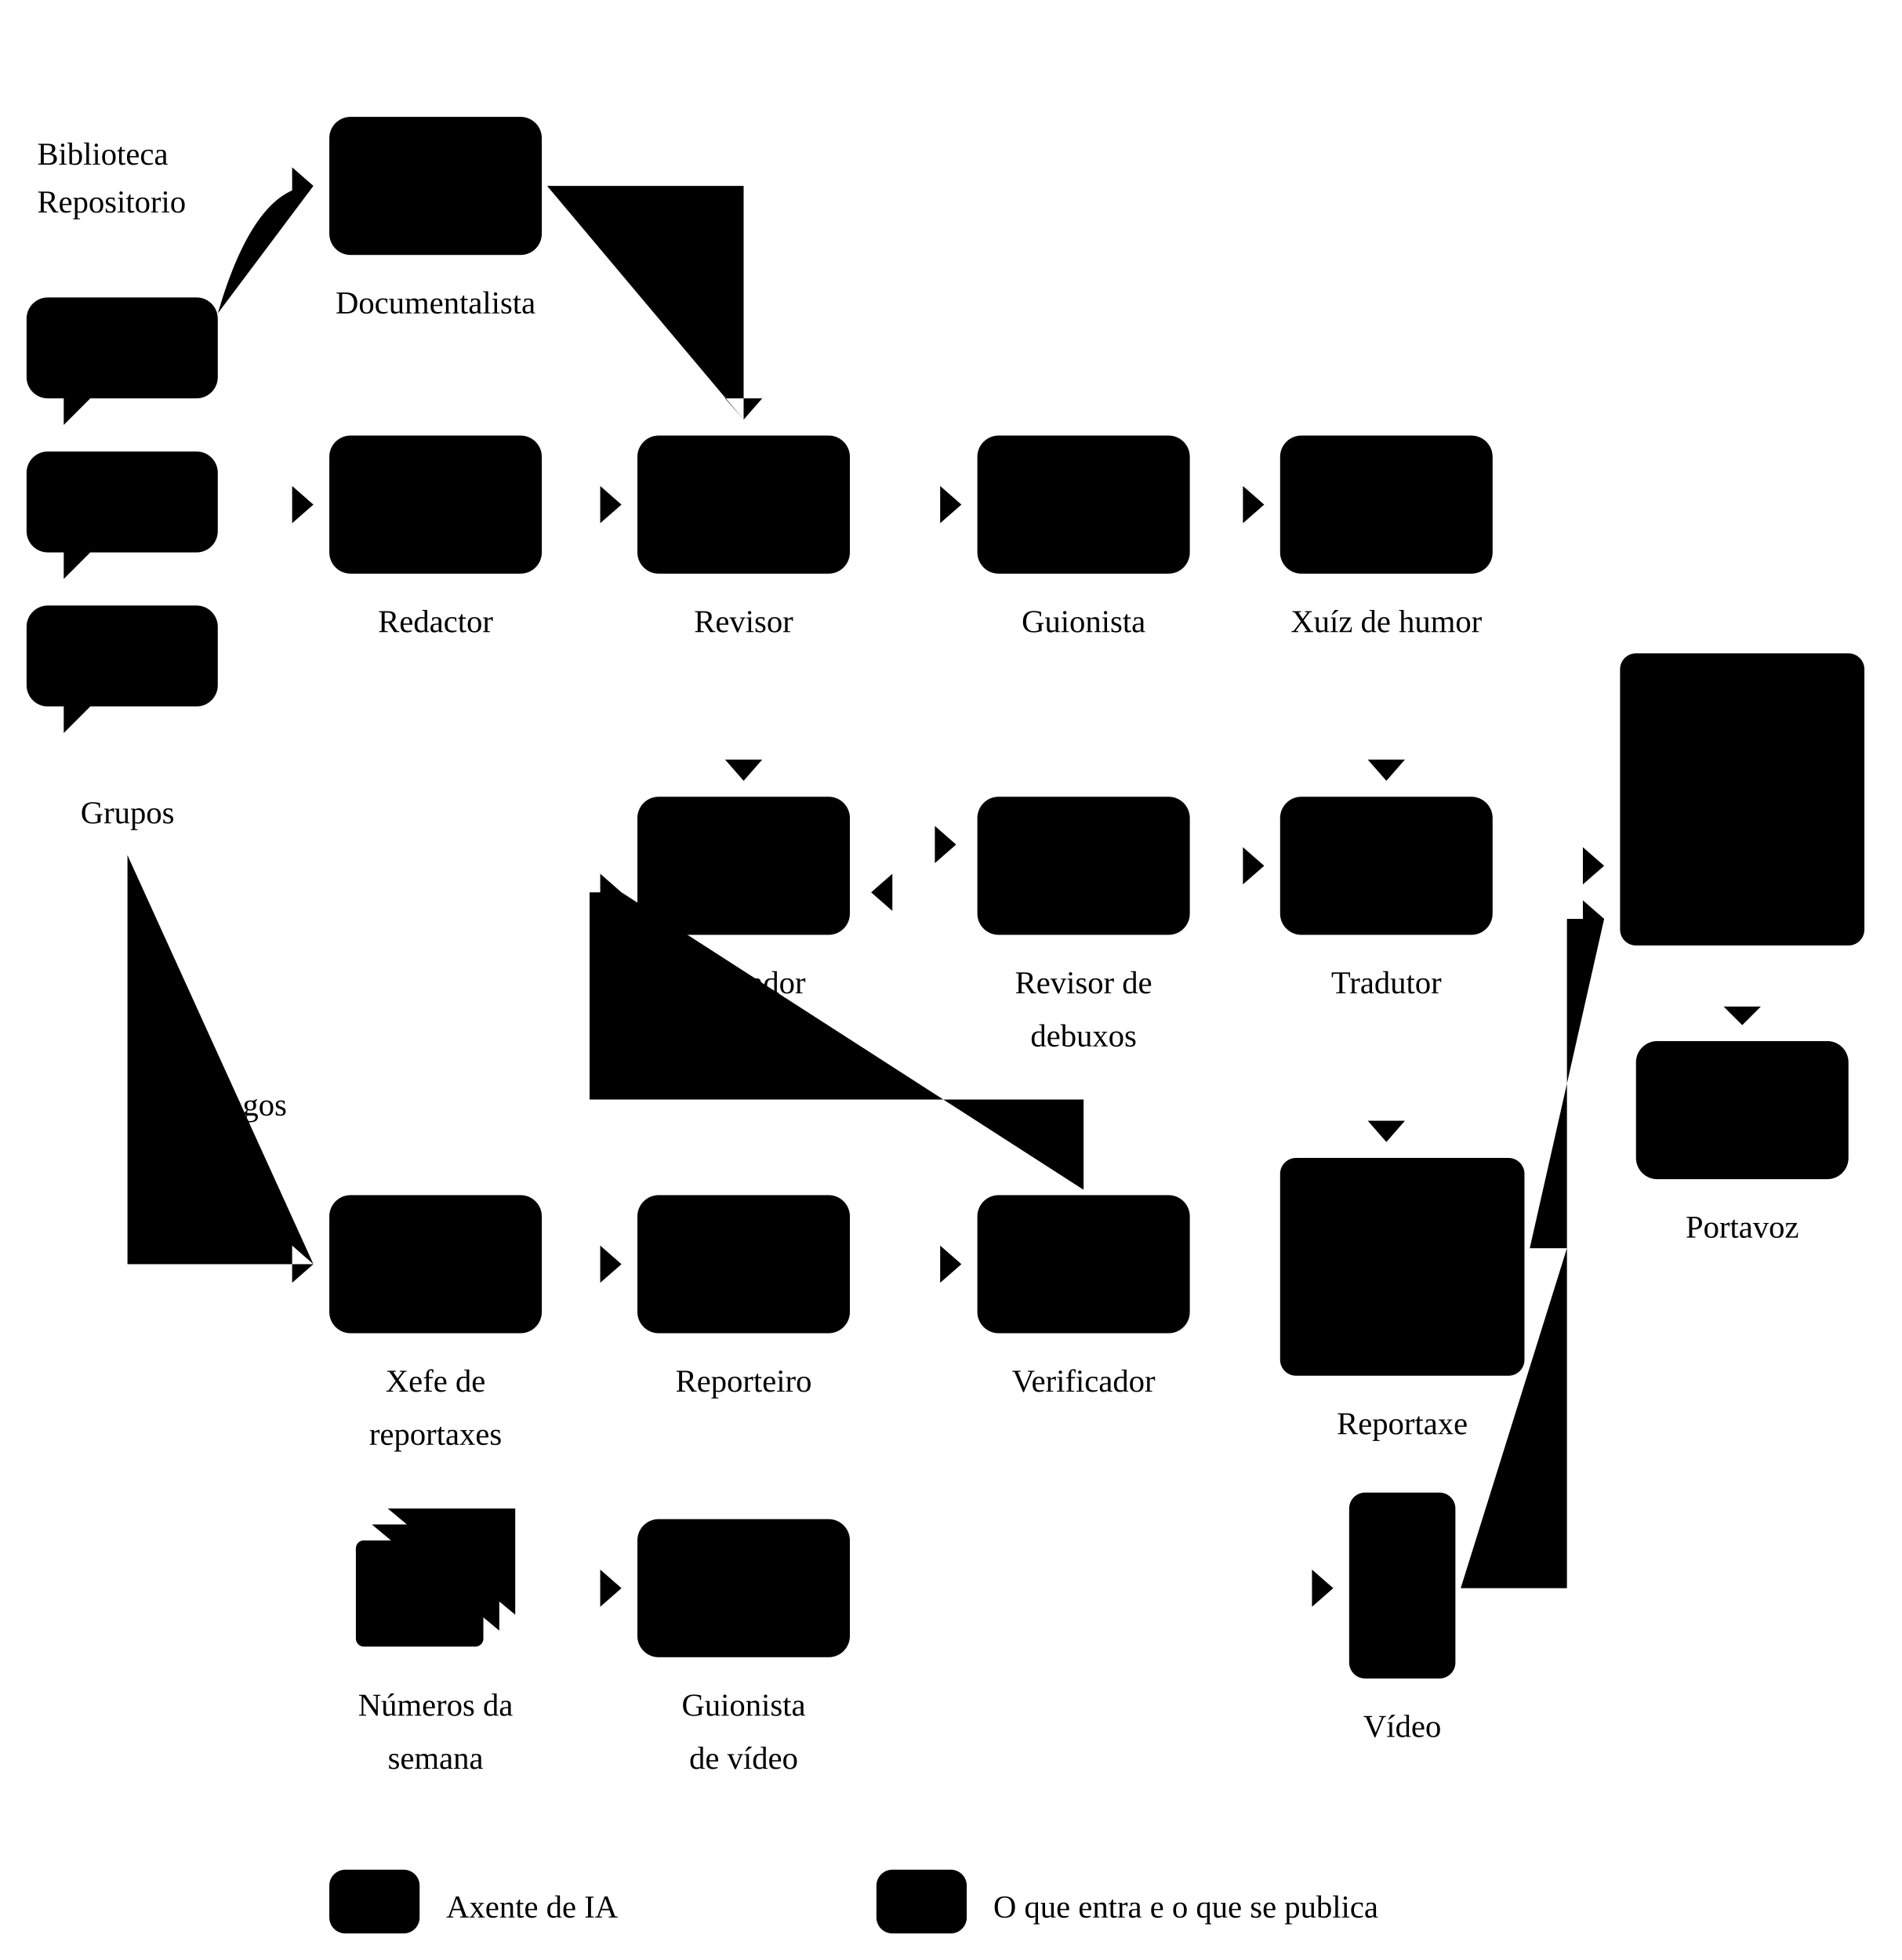
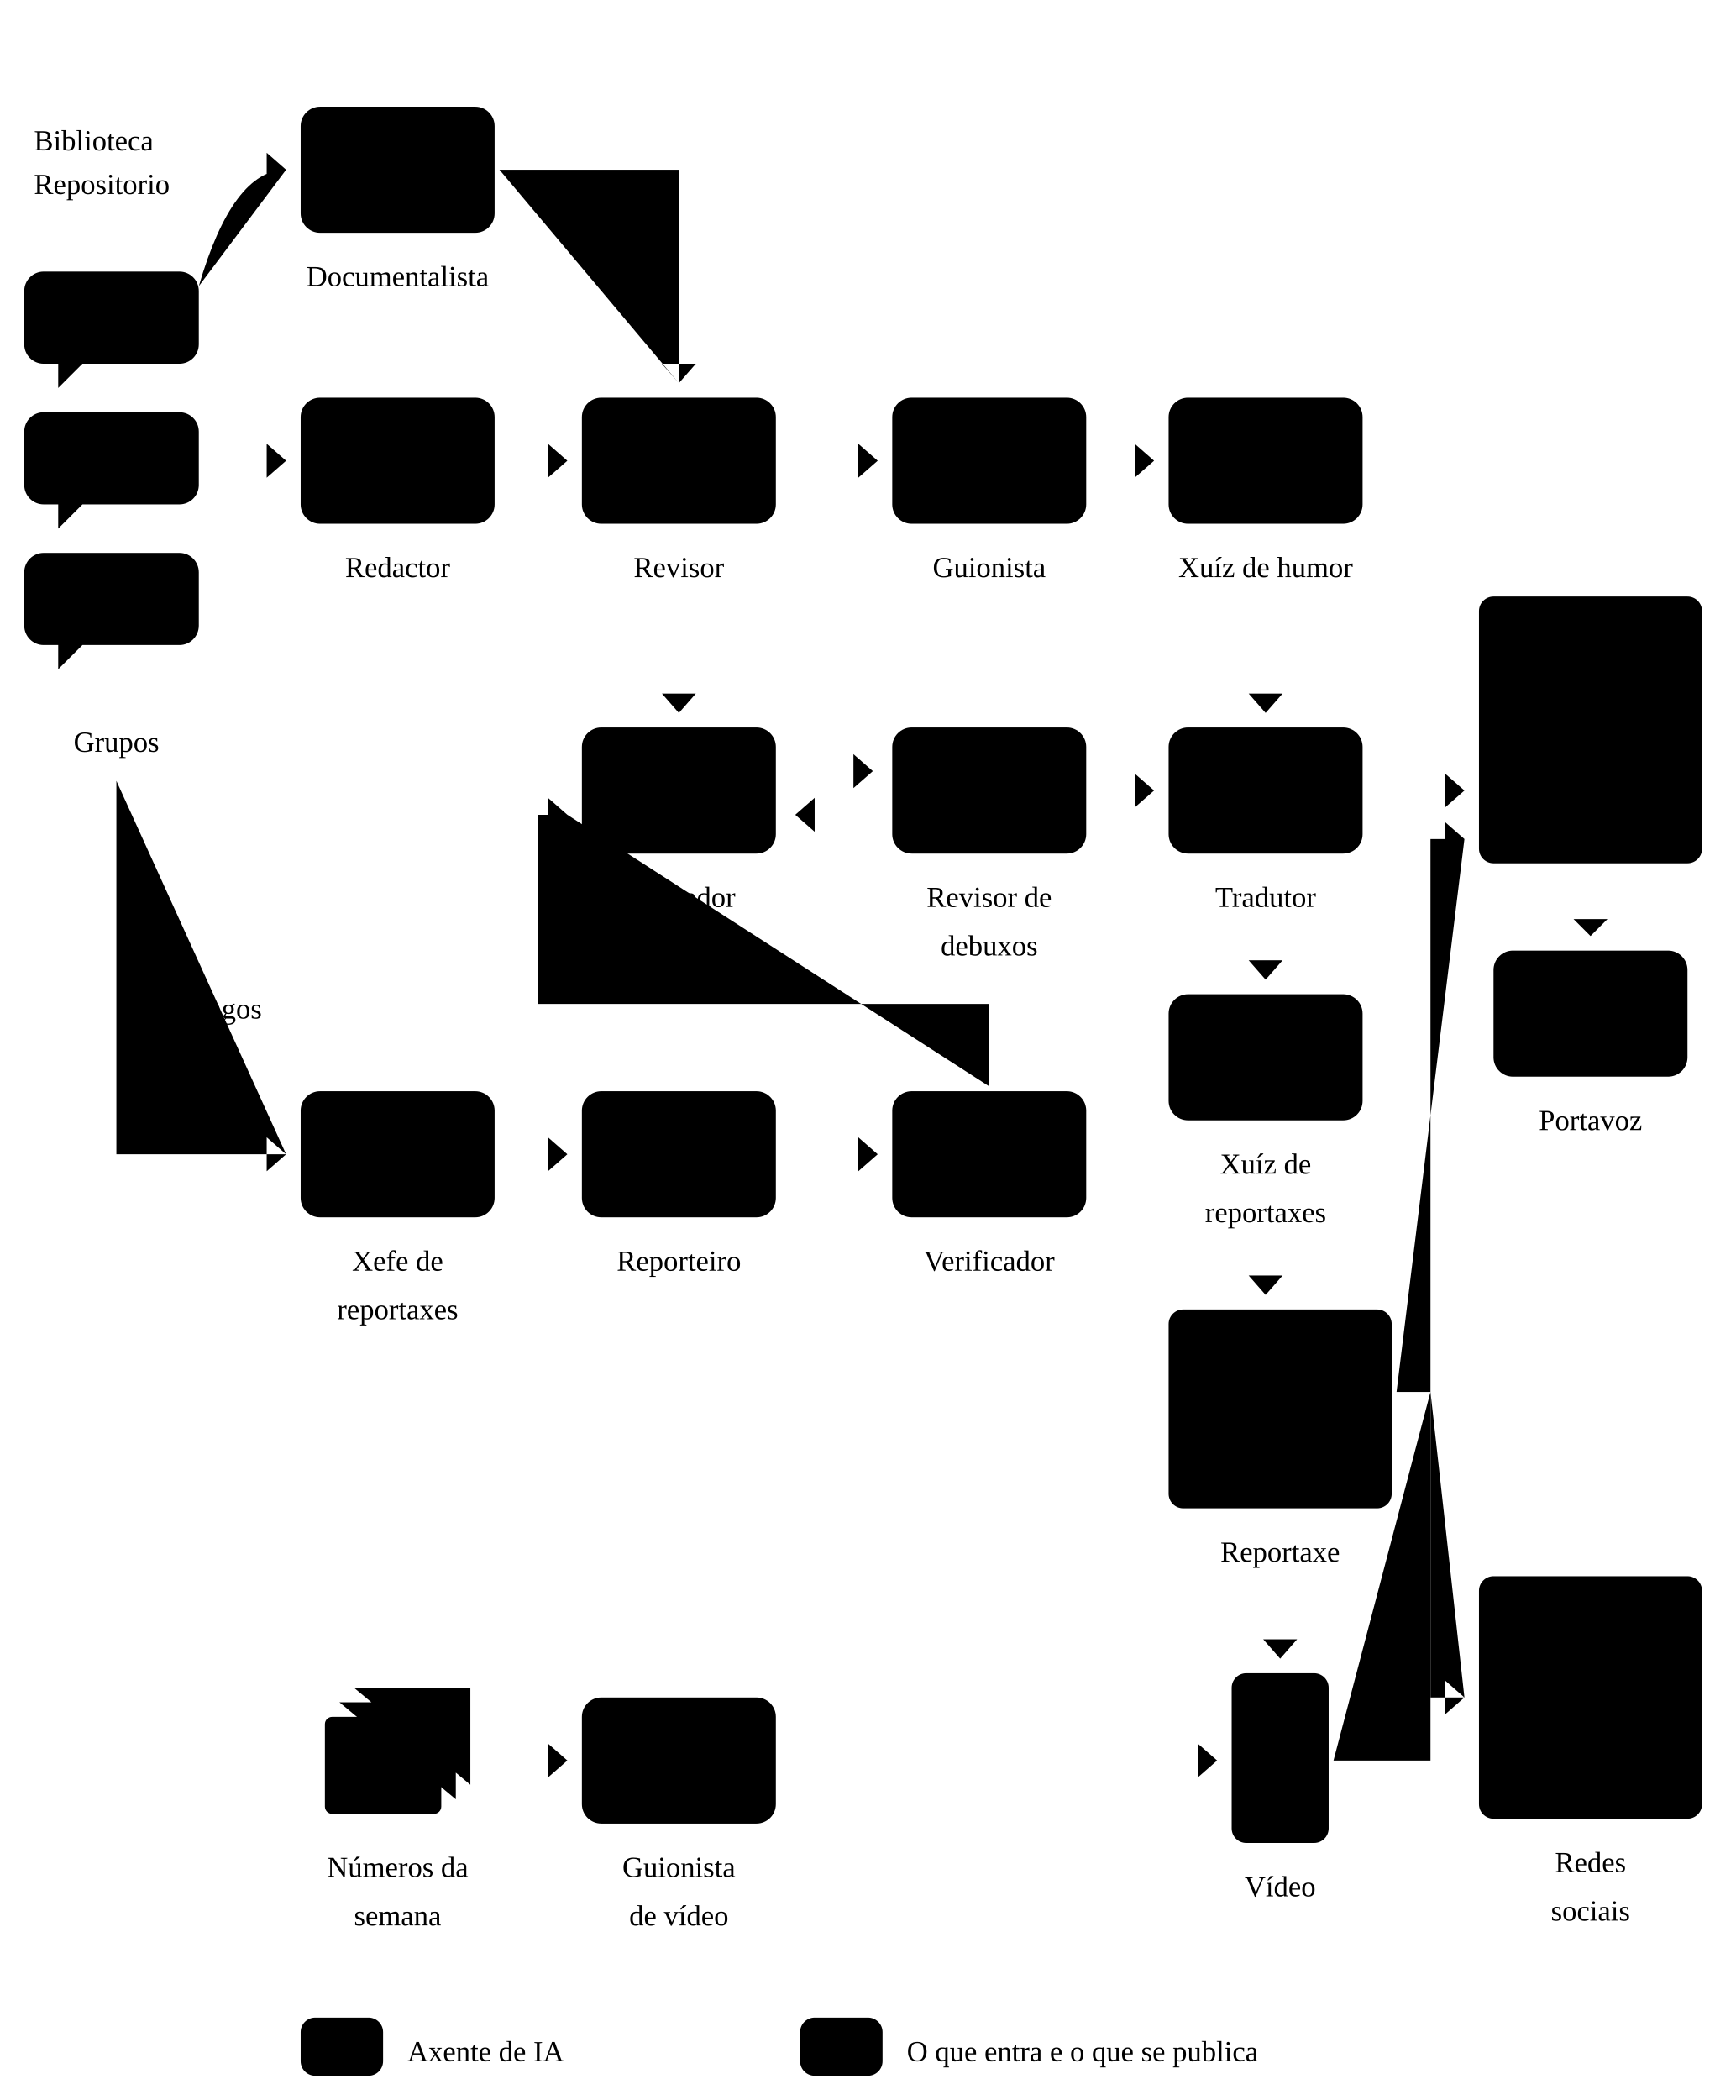
- <svg xmlns="http://www.w3.org/2000/svg" viewBox="0 0 716 738">
+ <svg xmlns="http://www.w3.org/2000/svg" viewBox="0 0 716 866">
  <path class="t" d="M18 112 h56 a8 8 0 0 1 8 8 v22 a8 8 0 0 1 -8 8 h-40 l-10 10 v-10 h-6 a8 8 0 0 1 -8 -8 v-22 a8 8 0 0 1 8 -8 z" />
  <path class="t" d="M18 170 h56 a8 8 0 0 1 8 8 v22 a8 8 0 0 1 -8 8 h-40 l-10 10 v-10 h-6 a8 8 0 0 1 -8 -8 v-22 a8 8 0 0 1 8 -8 z" />
  <path class="t" d="M18 228 h56 a8 8 0 0 1 8 8 v22 a8 8 0 0 1 -8 8 h-40 l-10 10 v-10 h-6 a8 8 0 0 1 -8 -8 v-22 a8 8 0 0 1 8 -8 z" />
  <path class="t" d="M30 126 h34 M30 136 h22 M30 184 h34 M30 194 h26 M30 242 h34 M30 252 h18" />
  <text class="lbl" x="48" y="310" text-anchor="middle">Grupos</text>
  <text class="lbl" x="14" y="62">Biblioteca</text>
  <text class="lbl" x="14" y="80">Repositorio</text>
  <path class="t" d="M82 118 Q96 70 118 70 M110 63 L118 70 L110 77" />
  <rect class="t fa" x="124" y="44" width="80" height="52" rx="8" />
  <path class="t" d="M146 58 v28 M154 58 v28 M162 62 v24" />
  <path class="a" d="M170 60 l8 26" />
  <text class="lbl" x="164" y="118" text-anchor="middle">Documentalista</text>
  <path class="t" d="M206 70 H280 V158 M273 150 L280 158 L287 150" />
  <path class="t" d="M88 190 L118 190 M110 183 L118 190 L110 197" />
  <rect class="t fa" x="124" y="164" width="80" height="52" rx="8" />
  <path class="a" d="M146 198 L172 172 L180 180 L154 206 L144 208 Z M168 176 L176 184" />
  <text class="lbl" x="164" y="238" text-anchor="middle">Redactor</text>
  <path class="t" d="M206 190 L234 190 M226 183 L234 190 L226 197" />
  <rect class="t fa" x="240" y="164" width="80" height="52" rx="8" />
  <path class="r" d="M260 190 L274 204 L300 176" />
  <text class="lbl" x="280" y="238" text-anchor="middle">Revisor</text>
  <path class="t" d="M322 190 L362 190 M354 183 L362 190 L354 197" />
  <rect class="t fa" x="368" y="164" width="80" height="52" rx="8" />
  <path class="t" d="M392 178 h26 a5 5 0 0 1 5 5 v10 a5 5 0 0 1 -5 5 h-16 l-6 6 v-6 h-4 a5 5 0 0 1 -5 -5 v-10 a5 5 0 0 1 5 -5 z" />
  <path class="a" d="M395 186 h20 M395 192 h12" />
  <text class="lbl" x="408" y="238" text-anchor="middle">Guionista</text>
  <path class="t" d="M450 190 L476 190 M468 183 L476 190 L468 197" />
  <rect class="t fa" x="482" y="164" width="80" height="52" rx="8" />
  <path class="a" d="M530 178.5 L521.5 170 L506 185.5 L514.5 194 Z" />
  <path class="t" d="M522.2 186.2 L536.4 200.4 M500 206 h24" />
  <text class="lbl" x="522" y="238" text-anchor="middle">Xuíz de humor</text>
  <path class="t" d="M280 248 V294 M273 286 L280 294 L287 286" />
  <path class="t" d="M522 248 V294 M515 286 L522 294 L529 286" />
  <rect class="t fa" x="240" y="300" width="80" height="52" rx="8" />
  <path class="a" d="M258 340 Q268 316 282 328 T304 314" />
  <circle class="fz" cx="304" cy="314" r="4" />
  <text class="lbl" x="280" y="374" text-anchor="middle">Ilustrador</text>
  <path class="t" d="M324 318 L360 318 M352 311 L360 318 L352 325 M364 336 L328 336 M336 329 L328 336 L336 343" />
  <rect class="t fa" x="368" y="300" width="80" height="52" rx="8" />
  <path class="t" d="M386 326 Q408 306 430 326 Q408 346 386 326 Z" />
  <circle class="a" cx="408" cy="326" r="7" />
  <circle class="ft" cx="408" cy="326" r="3" />
  <text class="lbl" x="408" y="374" text-anchor="middle">Revisor de</text>
  <text class="lbl" x="408" y="394" text-anchor="middle">debuxos</text>
  <path class="t" d="M450 326 L476 326 M468 319 L476 326 L468 333" />
  <rect class="t fa" x="482" y="300" width="80" height="52" rx="8" />
  <text class="ft" x="496" y="331" font-family="Newsreader, Georgia, serif" font-size="15" font-weight="700" text-anchor="middle">ES</text>
  <path class="a" d="M507 326 L517 326 M513 322 L517 326 L513 330" />
  <text class="ft" x="531" y="321" font-family="Newsreader, Georgia, serif" font-size="10.5" font-weight="700" text-anchor="middle">CA</text>
  <text class="ft" x="551" y="321" font-family="Newsreader, Georgia, serif" font-size="10.5" font-weight="700" text-anchor="middle">GL</text>
  <text class="ft" x="531" y="337" font-family="Newsreader, Georgia, serif" font-size="10.5" font-weight="700" text-anchor="middle">EU</text>
  <text class="ft" x="551" y="337" font-family="Newsreader, Georgia, serif" font-size="10.5" font-weight="700" text-anchor="middle">EN</text>
  <text class="lbl" x="522" y="374" text-anchor="middle">Tradutor</text>
  <path class="t" d="M564 326 L604 326 M596 319 L604 326 L596 333" />
  <rect class="t" x="610" y="246" width="92" height="110" rx="6" />
  <path class="t" d="M622 266 h68 M622 274 h68" />
  <path class="t" d="M622 290 h30 M622 300 h30 M622 310 h30 M622 320 h30 M660 290 h30 v34 h-30 z" />
  <text class="lbl" x="656" y="346" text-anchor="middle">7:00</text>
  <path class="t" d="M656 358 L656 386 M649 379 L656 386 L663 379" />
  <rect class="t fa" x="616" y="392" width="80" height="52" rx="8" />
  <path class="a" d="M640.5 414.5 L667.5 407 L667.5 425 L640.5 419 Z M653.4 423.2 a4.5 4.5 0 1 1 -8.7 -2.4" />
  <text class="lbl" x="656" y="466" text-anchor="middle">Portavoz</text>
  <text class="lbl" x="58" y="420">Domingos</text>
  <path class="t" d="M48 322 V476 H118 M110 469 L118 476 L110 483" />
  <rect class="t fa" x="124" y="450" width="80" height="52" rx="8" />
  <circle class="t" cx="164" cy="476" r="14" />
  <circle class="ft" cx="164" cy="476" r="4" />
  <text class="lbl" x="164" y="524" text-anchor="middle">Xefe de</text>
  <text class="lbl" x="164" y="544" text-anchor="middle">reportaxes</text>
  <path class="t" d="M206 476 L234 476 M226 469 L234 476 L226 483" />
  <rect class="t fa" x="240" y="450" width="80" height="52" rx="8" />
  <circle class="t" cx="274" cy="472" r="10" />
  <path class="a" d="M281 479 L294 492" />
  <text class="lbl" x="280" y="524" text-anchor="middle">Reporteiro</text>
  <path class="t" d="M322 476 L362 476 M354 469 L362 476 L354 483" />
  <rect class="t fa" x="368" y="450" width="80" height="52" rx="8" />
  <path class="t" d="M384 464 h20 M384 474 h20 M384 484 h14" />
  <path class="a" d="M410 478 L418 486 L434 466" />
  <text class="lbl" x="408" y="524" text-anchor="middle">Verificador</text>
  <path class="t" d="M408 448 V414 H222 V336 H234 M226 329 L234 336 L226 343" />
-   <path class="t" d="M522 382 V430 M515 422 L522 430 L529 422" />
-   <rect class="t" x="482" y="436" width="92" height="82" rx="6" />
-   <path class="t" d="M494 452 h68 M494 460 h68 M494 474 h68 M494 484 h68 M494 494 h68 M494 504 h40" />
-   <text class="lbl" x="528" y="540" text-anchor="middle">Reportaxe</text>
-   <path class="t" d="M576 470 H590 V346 H604 M596 339 L604 346 L596 353" />
-   <path class="t" d="M146 568 h48 v40 M140 574 h48 v40" />
-   <rect class="t" x="134" y="580" width="48" height="40" rx="3" />
-   <path class="t" d="M141 591 h34 M141 600 h34 M141 609 h22" />
-   <text class="lbl" x="164" y="646" text-anchor="middle">Números da</text>
-   <text class="lbl" x="164" y="666" text-anchor="middle">semana</text>
-   <path class="t" d="M206 598 L234 598 M226 591 L234 598 L226 605" />
-   <rect class="t fa" x="240" y="572" width="80" height="52" rx="8" />
-   <rect class="t" x="262" y="594" width="36" height="20" rx="2" />
-   <path class="a" d="M262 590 L294 581 L296 587 L264 596 Z" />
-   <text class="lbl" x="280" y="646" text-anchor="middle">Guionista</text>
-   <text class="lbl" x="280" y="666" text-anchor="middle">de vídeo</text>
-   <path class="t" d="M322 598 L502 598 M494 591 L502 598 L494 605" />
-   <rect class="t" x="508" y="562" width="40" height="70" rx="6" />
-   <path class="t" d="M522 586 L539 597 L522 608 Z" />
-   <text class="lbl" x="528" y="654" text-anchor="middle">Vídeo</text>
-   <path class="t" d="M550 598 H590 V470" />
-   <path class="t" d="M14 690 H702" />
-   <rect class="t fa" x="124" y="704" width="34" height="24" rx="6" />
-   <text class="lbl" x="168" y="722">Axente de IA</text>
-   <rect class="t" x="330" y="704" width="34" height="24" rx="6" />
-   <text class="lbl" x="374" y="722">O que entra e o que se publica</text>
+   <path class="t" d="M522 382 V404 M515 396 L522 404 L529 396" />
+   <rect class="t fa" x="482" y="410" width="80" height="52" rx="8" />
+   <path class="t" d="M522 422 V452 M512 452 H532 M502 427 H542" />
+   <path class="a" d="M502 427 L496 441 M502 427 L508 441 M542 427 L536 441 M542 427 L548 441 M495 441 h14 a7 5 0 0 1 -14 0 z M535 441 h14 a7 5 0 0 1 -14 0 z" />
+   <text class="lbl" x="522" y="484" text-anchor="middle">Xuíz de</text>
+   <text class="lbl" x="522" y="504" text-anchor="middle">reportaxes</text>
+   <path class="t" d="M522 512 V534 M515 526 L522 534 L529 526" />
+   <g transform="translate(0 104)">
+     <rect class="t" x="482" y="436" width="92" height="82" rx="6" />
+     <path class="t" d="M494 452 h68 M494 460 h68 M494 474 h68 M494 484 h68 M494 494 h68 M494 504 h40" />
+     <text class="lbl" x="528" y="540" text-anchor="middle">Reportaxe</text>
+   </g>
+   <path class="t" d="M576 574 H590 V346 H604 M596 339 L604 346 L596 353" />
+   <path class="t" d="M528 654 V684 M521 676 L528 684 L535 676" />
+   <path class="t" d="M590 574 V700 H604 M596 693 L604 700 L596 707" />
+   <rect class="t" x="610" y="650" width="92" height="100" rx="6" />
+   <path class="t" d="M650 681 L662 674 M650 691 L662 698" />
+   <circle class="a" cx="667" cy="671" r="6" />
+   <circle class="a" cx="645" cy="686" r="6" />
+   <circle class="a" cx="667" cy="701" r="6" />
+   <text class="lbl" x="656" y="736" text-anchor="middle">12:00</text>
+   <text class="lbl" x="656" y="772" text-anchor="middle">Redes</text>
+   <text class="lbl" x="656" y="792" text-anchor="middle">sociais</text>
+   <g transform="translate(0 128)">
+     <path class="t" d="M146 568 h48 v40 M140 574 h48 v40" />
+     <rect class="t" x="134" y="580" width="48" height="40" rx="3" />
+     <path class="t" d="M141 591 h34 M141 600 h34 M141 609 h22" />
+     <text class="lbl" x="164" y="646" text-anchor="middle">Números da</text>
+     <text class="lbl" x="164" y="666" text-anchor="middle">semana</text>
+     <path class="t" d="M206 598 L234 598 M226 591 L234 598 L226 605" />
+     <rect class="t fa" x="240" y="572" width="80" height="52" rx="8" />
+     <rect class="t" x="262" y="594" width="36" height="20" rx="2" />
+     <path class="a" d="M262 590 L294 581 L296 587 L264 596 Z" />
+     <text class="lbl" x="280" y="646" text-anchor="middle">Guionista</text>
+     <text class="lbl" x="280" y="666" text-anchor="middle">de vídeo</text>
+     <path class="t" d="M322 598 L502 598 M494 591 L502 598 L494 605" />
+     <rect class="t" x="508" y="562" width="40" height="70" rx="6" />
+     <path class="t" d="M522 586 L539 597 L522 608 Z" />
+     <text class="lbl" x="528" y="654" text-anchor="middle">Vídeo</text>
+     <path class="t" d="M550 598 H590 V446" />
+   </g>
+   <g transform="translate(0 128)">
+     <path class="t" d="M14 690 H702" />
+     <rect class="t fa" x="124" y="704" width="34" height="24" rx="6" />
+     <text class="lbl" x="168" y="722">Axente de IA</text>
+     <rect class="t" x="330" y="704" width="34" height="24" rx="6" />
+     <text class="lbl" x="374" y="722">O que entra e o que se publica</text>
+   </g>
</svg>
